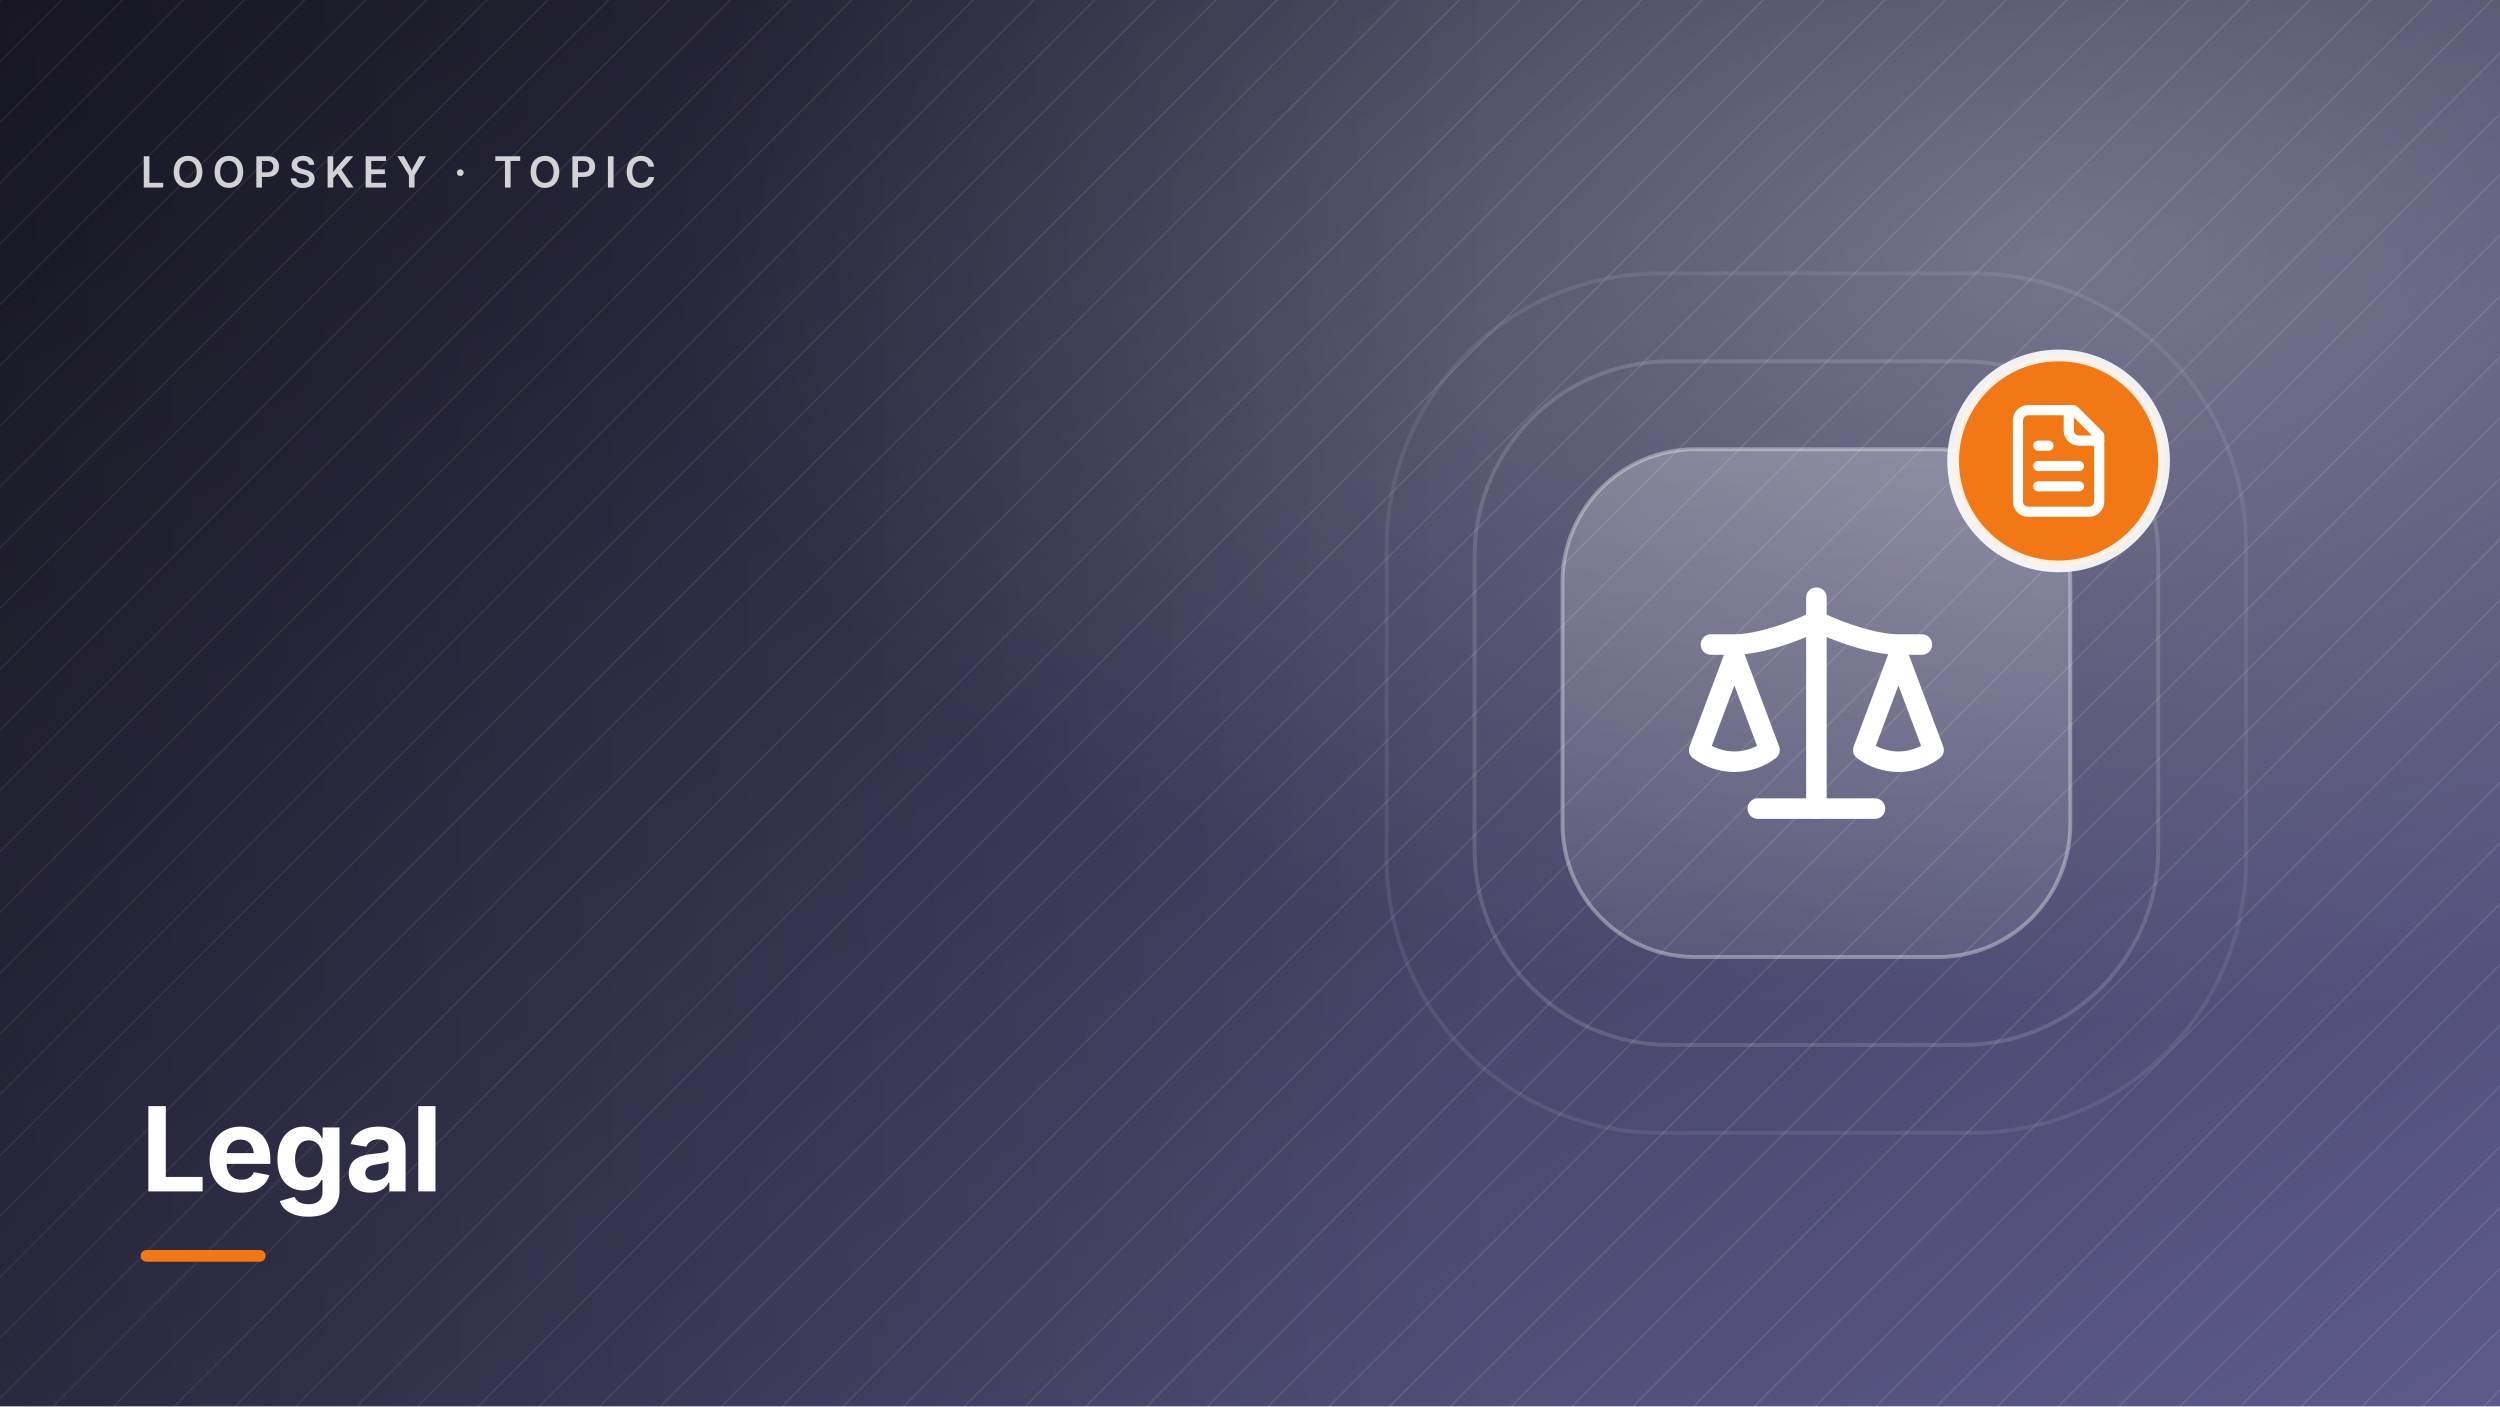
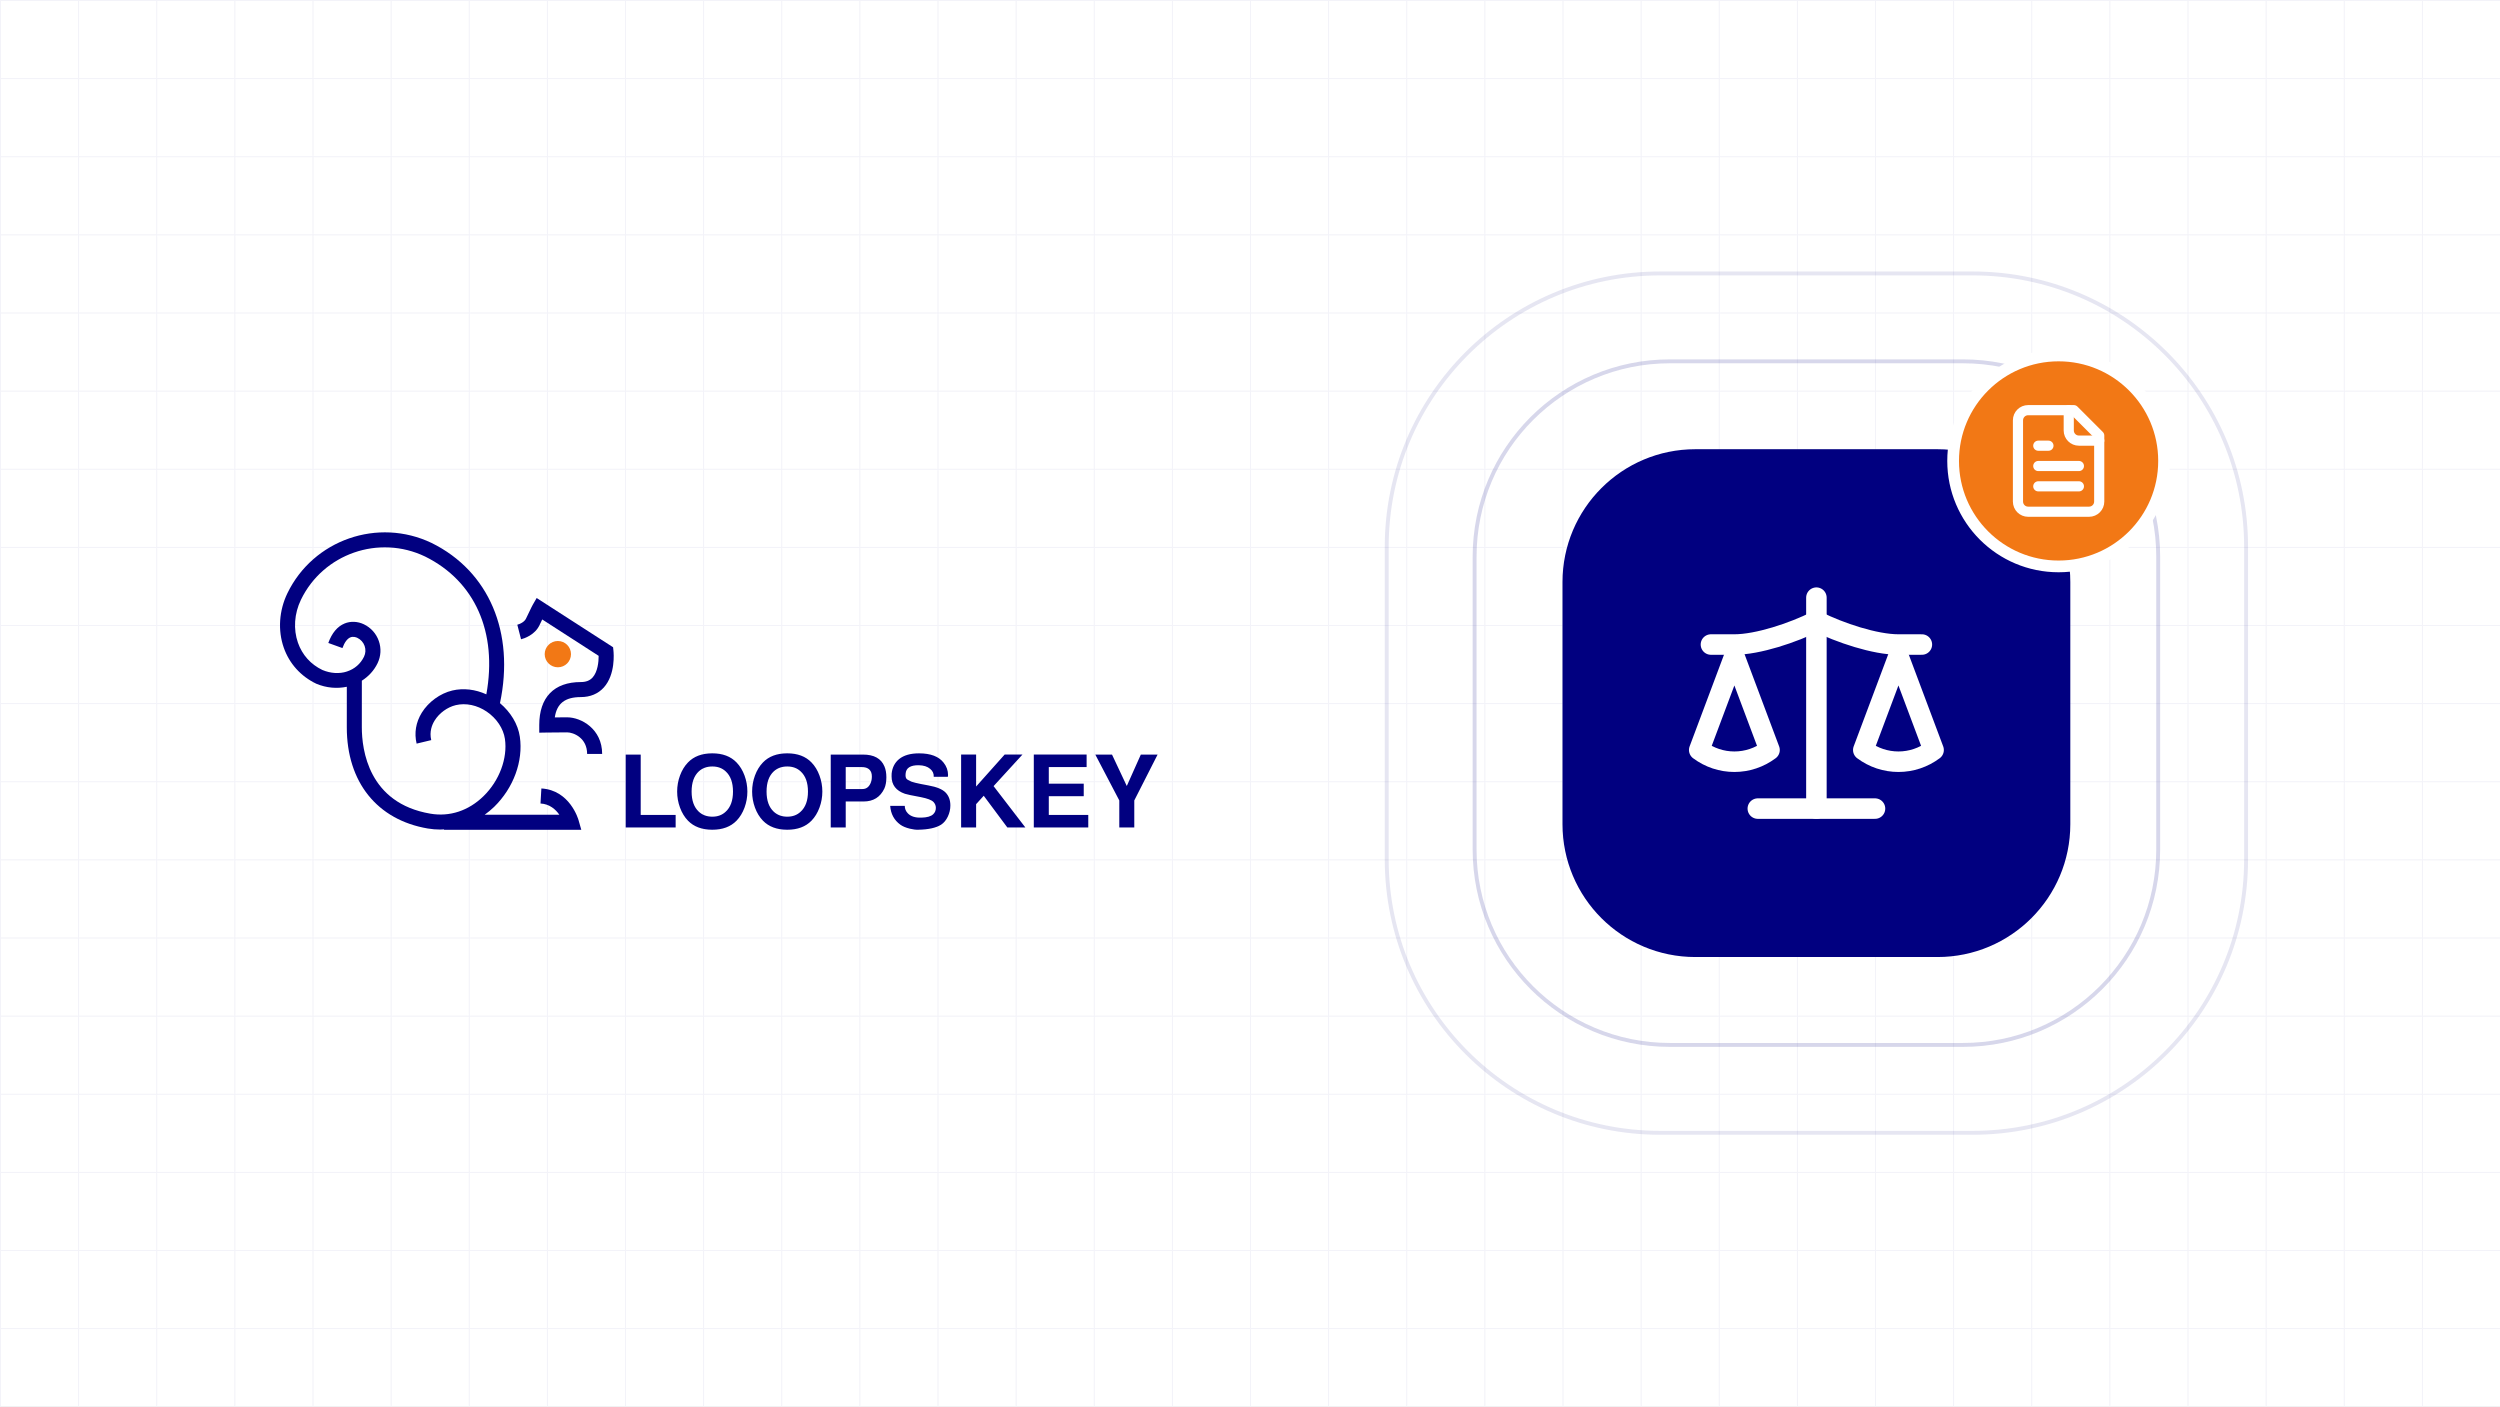
<svg xmlns="http://www.w3.org/2000/svg" width="1280" height="720" viewBox="0 0 1280 720">
  <defs>
-     <linearGradient id="bg" x1="0" y1="0" x2="1" y2="1">
-       <stop offset="0" stop-color="#232233" />
-       <stop offset="1" stop-color="#5d5a8a" />
-     </linearGradient>
-     <radialGradient id="glow" cx="0.82" cy="0.18" r="0.55">
-       <stop offset="0" stop-color="#ffffff" stop-opacity="0.28" />
-       <stop offset="1" stop-color="#ffffff" stop-opacity="0" />
-     </radialGradient>
-     <linearGradient id="fade" x1="0" y1="0" x2="1" y2="0">
-       <stop offset="0" stop-color="#000" stop-opacity="0.35" />
-       <stop offset="0.6" stop-color="#000" stop-opacity="0" />
-     </linearGradient>
-     <pattern id="p" width="22" height="22" patternUnits="userSpaceOnUse" patternTransform="rotate(45)">
-       <path d="M0 0V22" stroke="#fff" stroke-width="1.2" />
+     <pattern id="grid" width="40" height="40" patternUnits="userSpaceOnUse">
+       <path d="M40 0H0V40" fill="none" stroke="#010080" stroke-opacity="0.05" stroke-width="1" />
    </pattern>
-     <linearGradient id="tile" x1="0" y1="0" x2="0" y2="1">
-       <stop offset="0" stop-color="#ffffff" stop-opacity="0.24" />
-       <stop offset="1" stop-color="#ffffff" stop-opacity="0.08" />
-     </linearGradient>
  </defs>
-   <rect width="1280" height="720" fill="url(#bg)" />
-   <rect width="1280" height="720" fill="url(#p)" opacity="0.13" />
-   <rect width="1280" height="720" fill="url(#glow)" />
-   <rect width="1280" height="720" fill="url(#fade)" />
-   <rect x="710" y="140" width="440" height="440" rx="140" fill="none" stroke="#fff" stroke-opacity="0.08" stroke-width="2" />
-   <rect x="755" y="185" width="350" height="350" rx="100" fill="none" stroke="#fff" stroke-opacity="0.14" stroke-width="2" />
-   <rect x="800" y="230" width="260" height="260" rx="68" fill="url(#tile)" stroke="#fff" stroke-opacity="0.35" stroke-width="2" />
+   <rect width="1280" height="720" fill="#fff" />
+   <rect width="1280" height="720" fill="url(#grid)" />
+   <rect x="710" y="140" width="440" height="440" rx="140" fill="none" stroke="#010080" stroke-opacity="0.1" stroke-width="2" />
+   <rect x="755" y="185" width="350" height="350" rx="100" fill="none" stroke="#010080" stroke-opacity="0.16" stroke-width="2" />
+   <rect x="800" y="230" width="260" height="260" rx="68" fill="#010080" />
  <g transform="translate(858 288) scale(6)" fill="none" stroke="#fff" stroke-width="1.75" stroke-linecap="round" stroke-linejoin="round">
    <path d="m16 16 3-8 3 8c-.87.65-1.92 1-3 1s-2.13-.35-3-1Z" />
    <path d="m2 16 3-8 3 8c-.87.65-1.92 1-3 1s-2.13-.35-3-1Z" />
    <path d="M7 21h10" />
    <path d="M12 3v18" />
    <path d="M3 7h2c2 0 5-1 7-2 2 1 5 2 7 2h2" />
  </g>
-   <circle cx="1054" cy="236" r="54" fill="#F17815" stroke="#fff" stroke-opacity="0.9" stroke-width="6" />
+   <circle cx="1054" cy="236" r="54" fill="#F27815" stroke="#fff" stroke-width="6" />
  <g transform="translate(1022.8 204.8) scale(2.6)" fill="none" stroke="#ffffff" stroke-width="2" stroke-linecap="round" stroke-linejoin="round">
    <path d="M15 2H6a2 2 0 0 0-2 2v16a2 2 0 0 0 2 2h12a2 2 0 0 0 2-2V7Z" />
    <path d="M14 2v4a2 2 0 0 0 2 2h4" />
    <path d="M10 9H8" />
    <path d="M16 13H8" />
    <path d="M16 17H8" />
  </g>
-   <text x="72" y="96" font-family="Inter, Arial, sans-serif" font-size="22" font-weight="600" letter-spacing="4" fill="#fff" fill-opacity="0.8">LOOPSKEY · TOPIC</text>
-   <text x="72" y="610" font-family="Inter, Arial, sans-serif" font-size="60" font-weight="700" letter-spacing="-1" fill="#fff">Legal</text>
-   <rect x="72" y="640" width="64" height="6" rx="3" fill="#F17815" />
+   <g transform="translate(130.4 268.8) scale(0.829)">
+     <path fill="#010080" d="M108.47,178.28c-38.19-6.5-42.3-39.45-42.3-53.32l0.01-28.8c4.06-2.59,7.48-6.17,9.71-10.79c2.09-4.32,2.36-9.21,0.77-13.74c-1.59-4.55-4.87-8.22-9.23-10.31c-3.85-1.83-8.16-2.02-11.87-0.51c-4.48,1.84-7.88,5.89-10.09,12.05l8.73,3.15c1.28-3.53,2.96-5.81,4.88-6.6c1.78-0.74,3.62-0.05,4.33,0.29c2.12,1.02,3.71,2.8,4.49,5.01c0.76,2.19,0.63,4.55-0.38,6.63c-2.17,4.49-5.9,7.58-10.35,9.07h-0.27v0.11c-4.57,1.45-9.88,1.21-15.08-0.97c-7.23-3.47-12.46-9.31-15.11-16.86c-2.92-8.35-2.26-18.01,1.84-26.49c13.74-28.45,48.15-40.43,76.7-26.73c30.89,15.27,44.77,46.86,37.82,85.12c-6.75-3.07-14.12-3.99-20.97-2.38c-7.54,1.78-14.77,7.04-18.9,13.72c-3.65,5.93-4.76,12.53-3.19,19.09l9.03-2.16c-1.24-5.18,0.44-9.42,2.07-12.06c2.87-4.66,7.9-8.31,13.11-9.55c6.22-1.48,13.21,0,19.12,4.03c6.08,4.14,10.27,10.43,11.21,16.83c1.73,11.96-3.44,25.82-13.19,35.33C132.13,176.48,120.45,180.35,108.47,178.28 M177.06,162.72l-0.54,9.28c5.7,0.32,9.39,3.71,11.63,6.93h-46.09c2.01-1.46,3.97-3.04,5.81-4.83c11.99-11.69,18.08-28.29,15.89-43.32c-1.13-7.78-5.71-15.24-12.27-20.75c9.24-43.62-6.76-81.4-42.16-98.91c-33.17-15.9-73.16-2-89.13,31.04c-5.16,10.69-5.98,22.94-2.24,33.6c3.42,9.79,10.48,17.67,20.05,22.26c6.36,2.68,12.91,3.14,18.89,1.89l-0.01,25.06c-0.01,33.78,18.69,57.14,50.03,62.48c2.55,0.43,5.11,0.65,7.65,0.65c0.8,0,1.59-0.08,2.38-0.12v0.25h84.76l-1.68-5.91C199.82,181.54,194.55,163.72,177.06,162.72" />
+     <path fill="#010080" d="M201.45,106.28c5.79,0,10.69-2.05,14.17-5.92c7.28-8.09,6.11-21.19,5.96-22.66l-0.23-2.2l-47.2-30.4l-2.43,4.22c0,0-0.89,1.56-4.16,8.5c-1.01,2.14-3.85,3.38-5.36,3.77l2.31,8.99c1.95-0.5,8.53-2.62,11.44-8.8c0.64-1.36,1.18-2.5,1.64-3.44l34.85,22.47c0.02,3.74-0.62,9.91-3.74,13.37c-1.71,1.9-4.09,2.82-7.25,2.82c-16.57,0-25.7,9.42-25.7,26.54v4.72l4.72-0.08c0.01,0,6.15-0.1,12.5-0.11c3.87,0,12.35,3.36,12.35,13.34h9.28c0-15.43-12.91-22.63-21.64-22.63c-2.73,0-5.41,0.03-7.61,0.05C186.61,110.19,191.71,106.28,201.45,106.28" />
+     <path fill="#F27815" d="M195.36,79.76c0-4.49-3.64-8.12-8.12-8.12c-4.49,0-8.13,3.63-8.13,8.12c0,4.49,3.64,8.12,8.13,8.12C191.72,87.89,195.36,84.25,195.36,79.76" />
+     <path fill="#010080" d="M538.62,161.2l-9.13-19.41h-10.32l14.82,28.33v16.69h9.26v-16.69l14.4-28.33h-10.36L538.62,161.2z M481.19,186.81h33.64v-7.73h-24.38v-11.6h21.58v-7.73h-21.58v-10.24h23.36v-7.73h-32.62V186.81z M445.56,186.81v-14.4l4.71-5.19l14.57,19.58h11.13l-19.62-25.53l17.84-19.5h-11l-17.63,19.75v-19.75h-9.26v45.02H445.56z M428.23,154.45c0-2.8-0.91-5.35-2.72-7.64c-2.98-3.85-8.04-5.78-15.21-5.78c-5.27,0-9.36,1.17-12.28,3.52c-2.69,2.21-4.23,5.2-4.63,8.96c-0.03,0.6-0.04,1.18-0.04,1.74c0,5.27,2.75,8.85,8.24,10.75c1.02,0.37,4.3,1.06,9.85,2.08c4.02,0.79,6.61,1.78,7.77,2.97c0.99,1.05,1.49,2.27,1.49,3.65c0,1.59-0.55,2.9-1.66,3.95c-1.36,1.3-3.75,2-7.18,2.08c-3.82,0.14-6.64-0.74-8.45-2.63c-1.27-1.3-1.91-2.85-1.91-4.63h-9.01c0.37,4.98,2.46,8.86,6.29,11.63c1.47,1.05,3.44,1.87,5.91,2.47c1.95,0.48,3.67,0.69,5.14,0.63c6.29-0.11,10.99-1.14,14.1-3.1c1.72-1.13,3.11-2.8,4.16-5.01s1.57-4.51,1.57-6.88c0-3.29-0.98-5.94-2.93-7.96c-1.95-2.02-5.49-3.49-10.61-4.4c-6.94-1.25-10.71-2.17-11.3-2.76c-1.13-0.45-1.9-0.92-2.29-1.4c-0.48-0.62-0.65-1.66-0.51-3.1c0.25-3.54,2.96-5.28,8.11-5.22c3.03,0.06,5.38,0.8,7.05,2.25c1.59,1.3,2.32,2.93,2.21,4.89h8.71C428.19,155.2,428.23,154.84,428.23,154.45 M374.97,149.52c3.09,0,5.04,1.15,5.86,3.44c0.23,0.65,0.34,1.44,0.34,2.38c0,1.48-0.24,2.79-0.72,3.95c-1.05,2.52-2.73,3.78-5.06,3.78h-10.36v-13.55H374.97z M365.03,186.81v-16.05h11.04c6.03,0,10.31-2.68,12.83-8.03c0.82-1.81,1.23-4.12,1.23-6.92c0-2.63-0.4-4.87-1.19-6.71c-2.04-4.87-6.44-7.31-13.21-7.31h-19.96v45.02H365.03z M320.6,177.09c-2.97-2.75-4.46-6.9-4.46-12.45c0-5.58,1.49-9.74,4.46-12.49c2.21-2.01,4.98-3.01,8.32-3.01s6.09,1,8.24,3.01c3.03,2.75,4.55,6.91,4.55,12.49c0,5.55-1.52,9.7-4.55,12.45c-2.15,2.04-4.9,3.06-8.24,3.06S322.81,179.12,320.6,177.09 M348.82,154.72c-1.17-3.19-2.81-5.87-4.91-8.05c-3.62-3.77-8.62-5.65-14.99-5.65c-6.4,0-11.41,1.88-15.03,5.65c-2.1,2.18-3.73,4.86-4.91,8.05c-1.18,3.19-1.76,6.49-1.76,9.91c0,3.43,0.59,6.73,1.76,9.92c1.17,3.19,2.81,5.87,4.91,8.05c3.62,3.74,8.63,5.61,15.03,5.61c6.37,0,11.37-1.87,14.99-5.61c2.1-2.18,3.73-4.86,4.91-8.05c1.18-3.19,1.77-6.49,1.77-9.92C350.59,161.21,350,157.91,348.82,154.72 M274.31,177.09c-2.97-2.75-4.46-6.9-4.46-12.45c0-5.58,1.49-9.74,4.46-12.49c2.21-2.01,4.99-3.01,8.32-3.01c3.34,0,6.09,1,8.24,3.01c3.03,2.75,4.54,6.91,4.54,12.49c0,5.55-1.51,9.7-4.54,12.45c-2.15,2.04-4.9,3.06-8.24,3.06C279.29,180.14,276.51,179.12,274.31,177.09 M302.53,154.72c-1.18-3.19-2.81-5.87-4.91-8.05c-3.63-3.77-8.62-5.65-15-5.65c-6.4,0-11.41,1.88-15.03,5.65c-2.1,2.18-3.73,4.86-4.91,8.05c-1.18,3.19-1.76,6.49-1.76,9.91c0,3.43,0.59,6.73,1.76,9.92c1.18,3.19,2.81,5.87,4.91,8.05c3.62,3.74,8.64,5.61,15.03,5.61c6.37,0,11.37-1.87,15-5.61c2.1-2.18,3.73-4.86,4.91-8.05c1.17-3.19,1.76-6.49,1.76-9.92C304.29,161.21,303.7,157.91,302.53,154.72 M229.15,186.81h30.84v-7.73h-21.58v-37.29h-9.26V186.81z" />
+   </g>
</svg>
